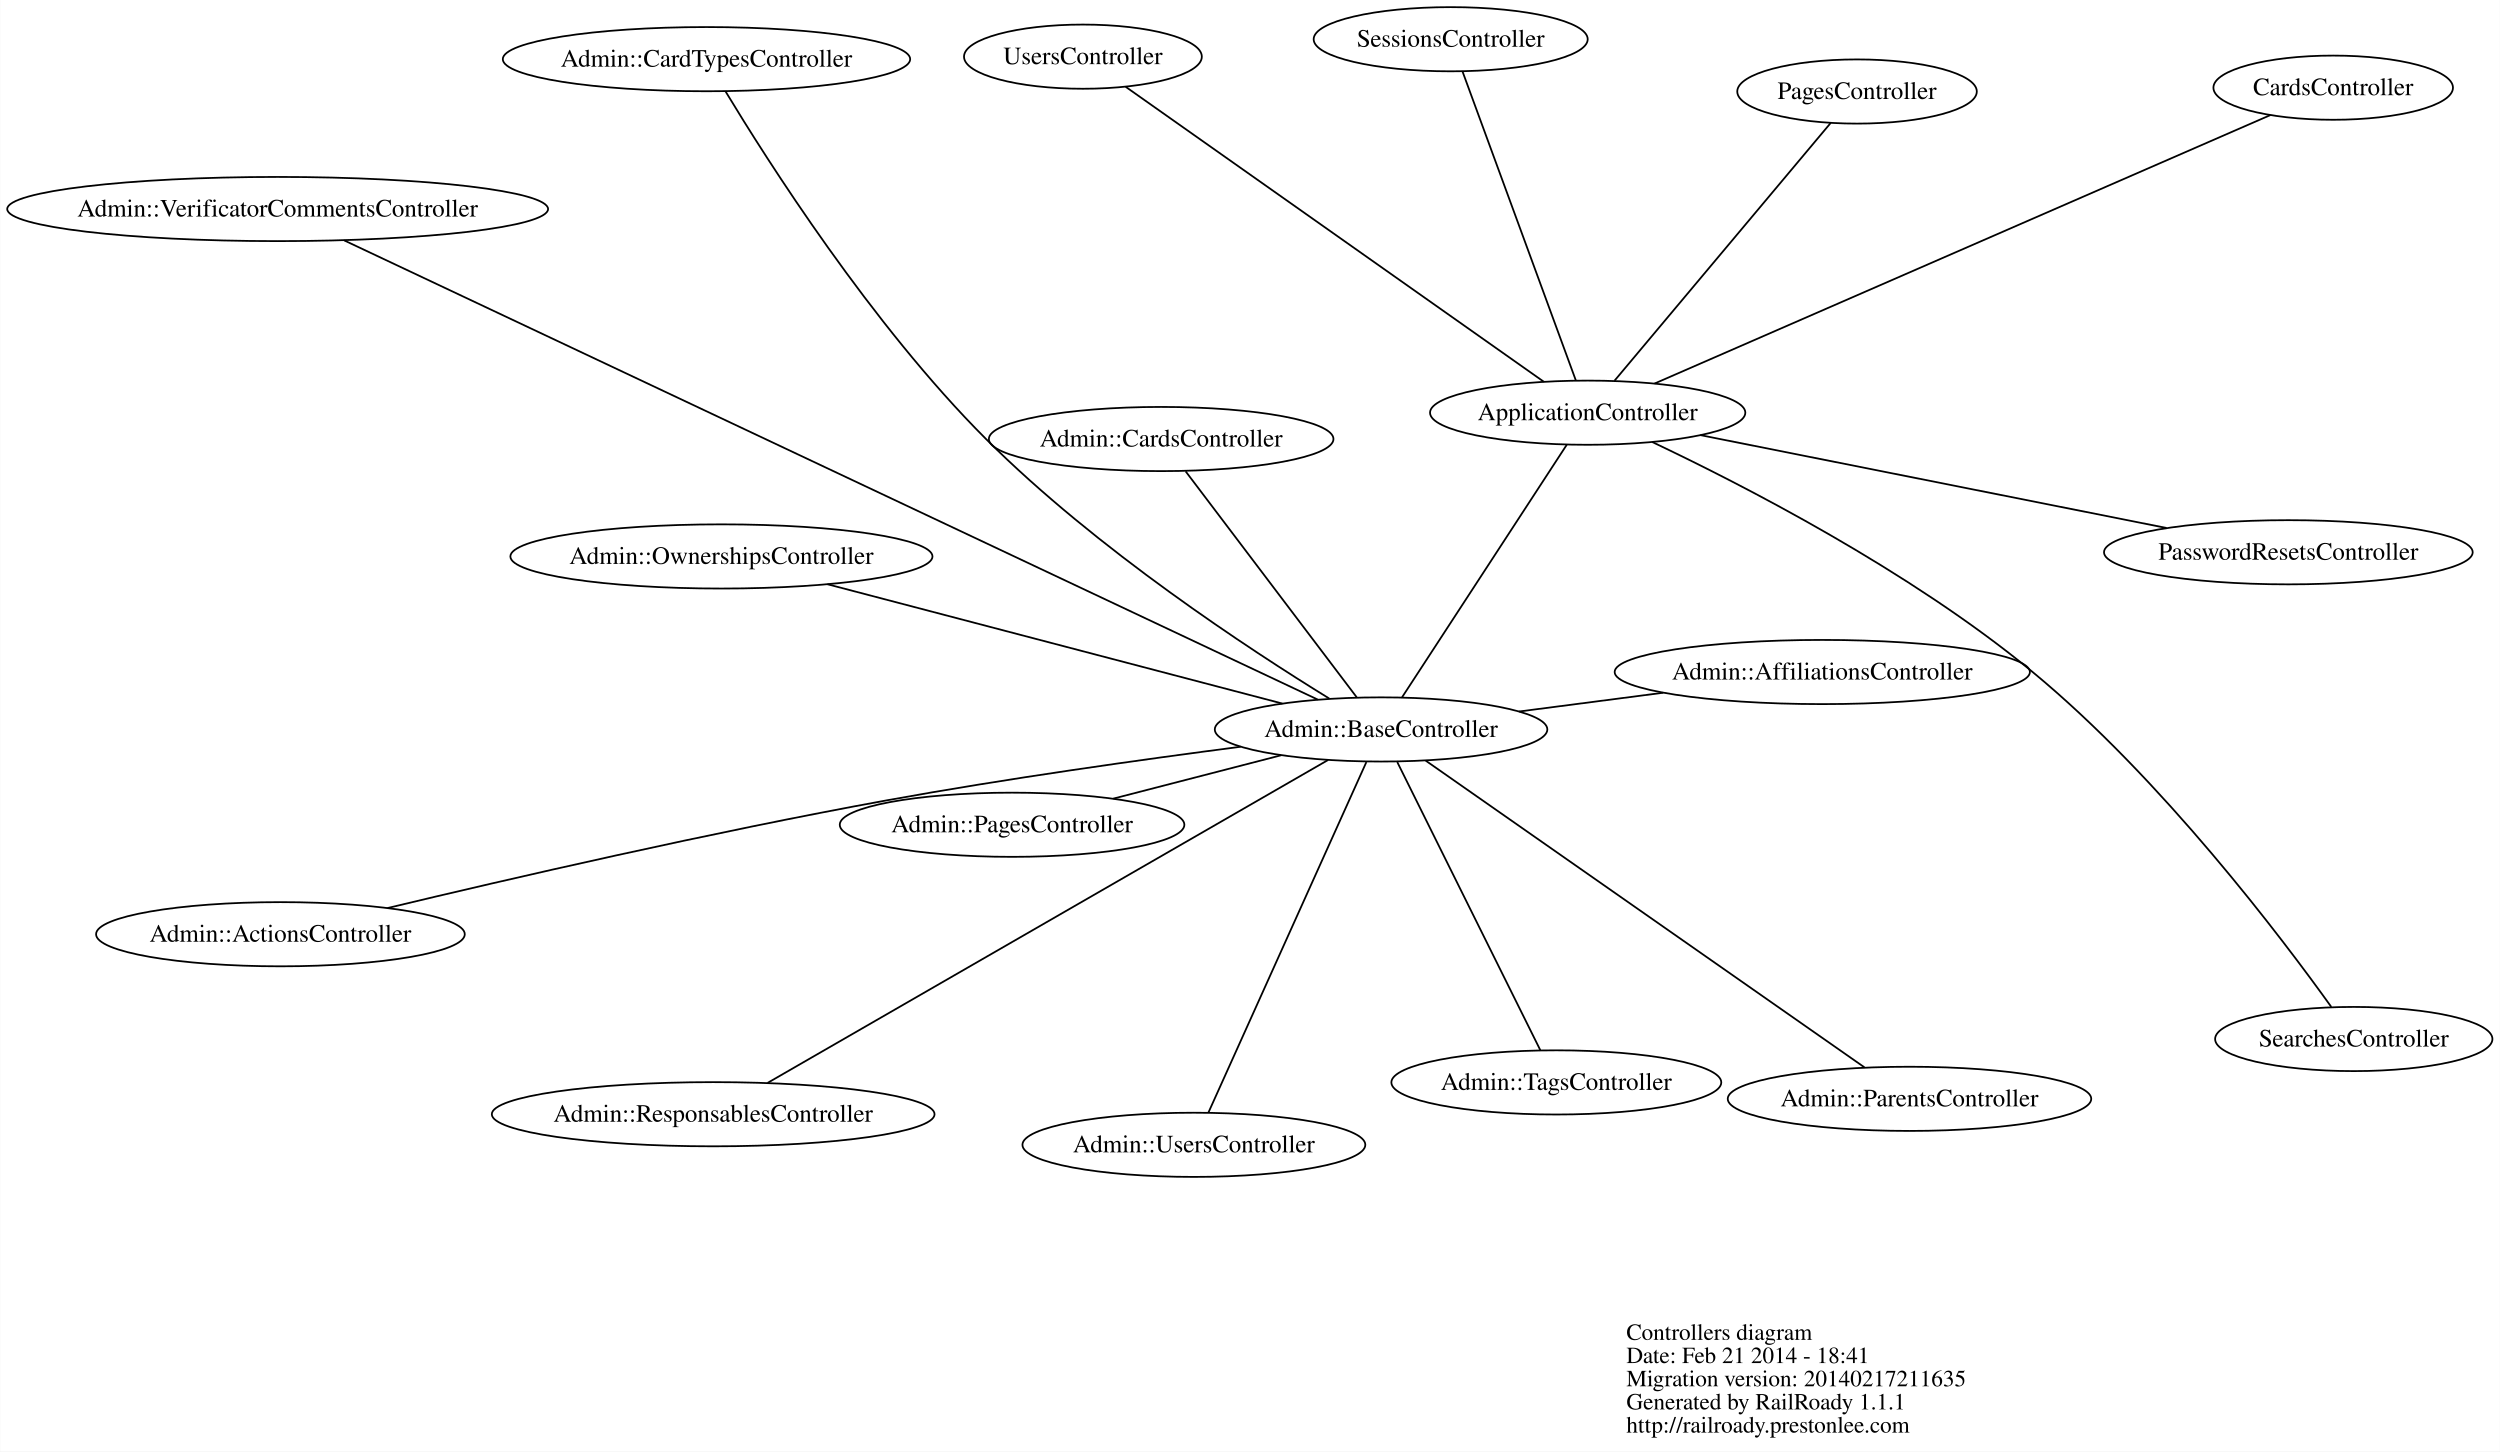
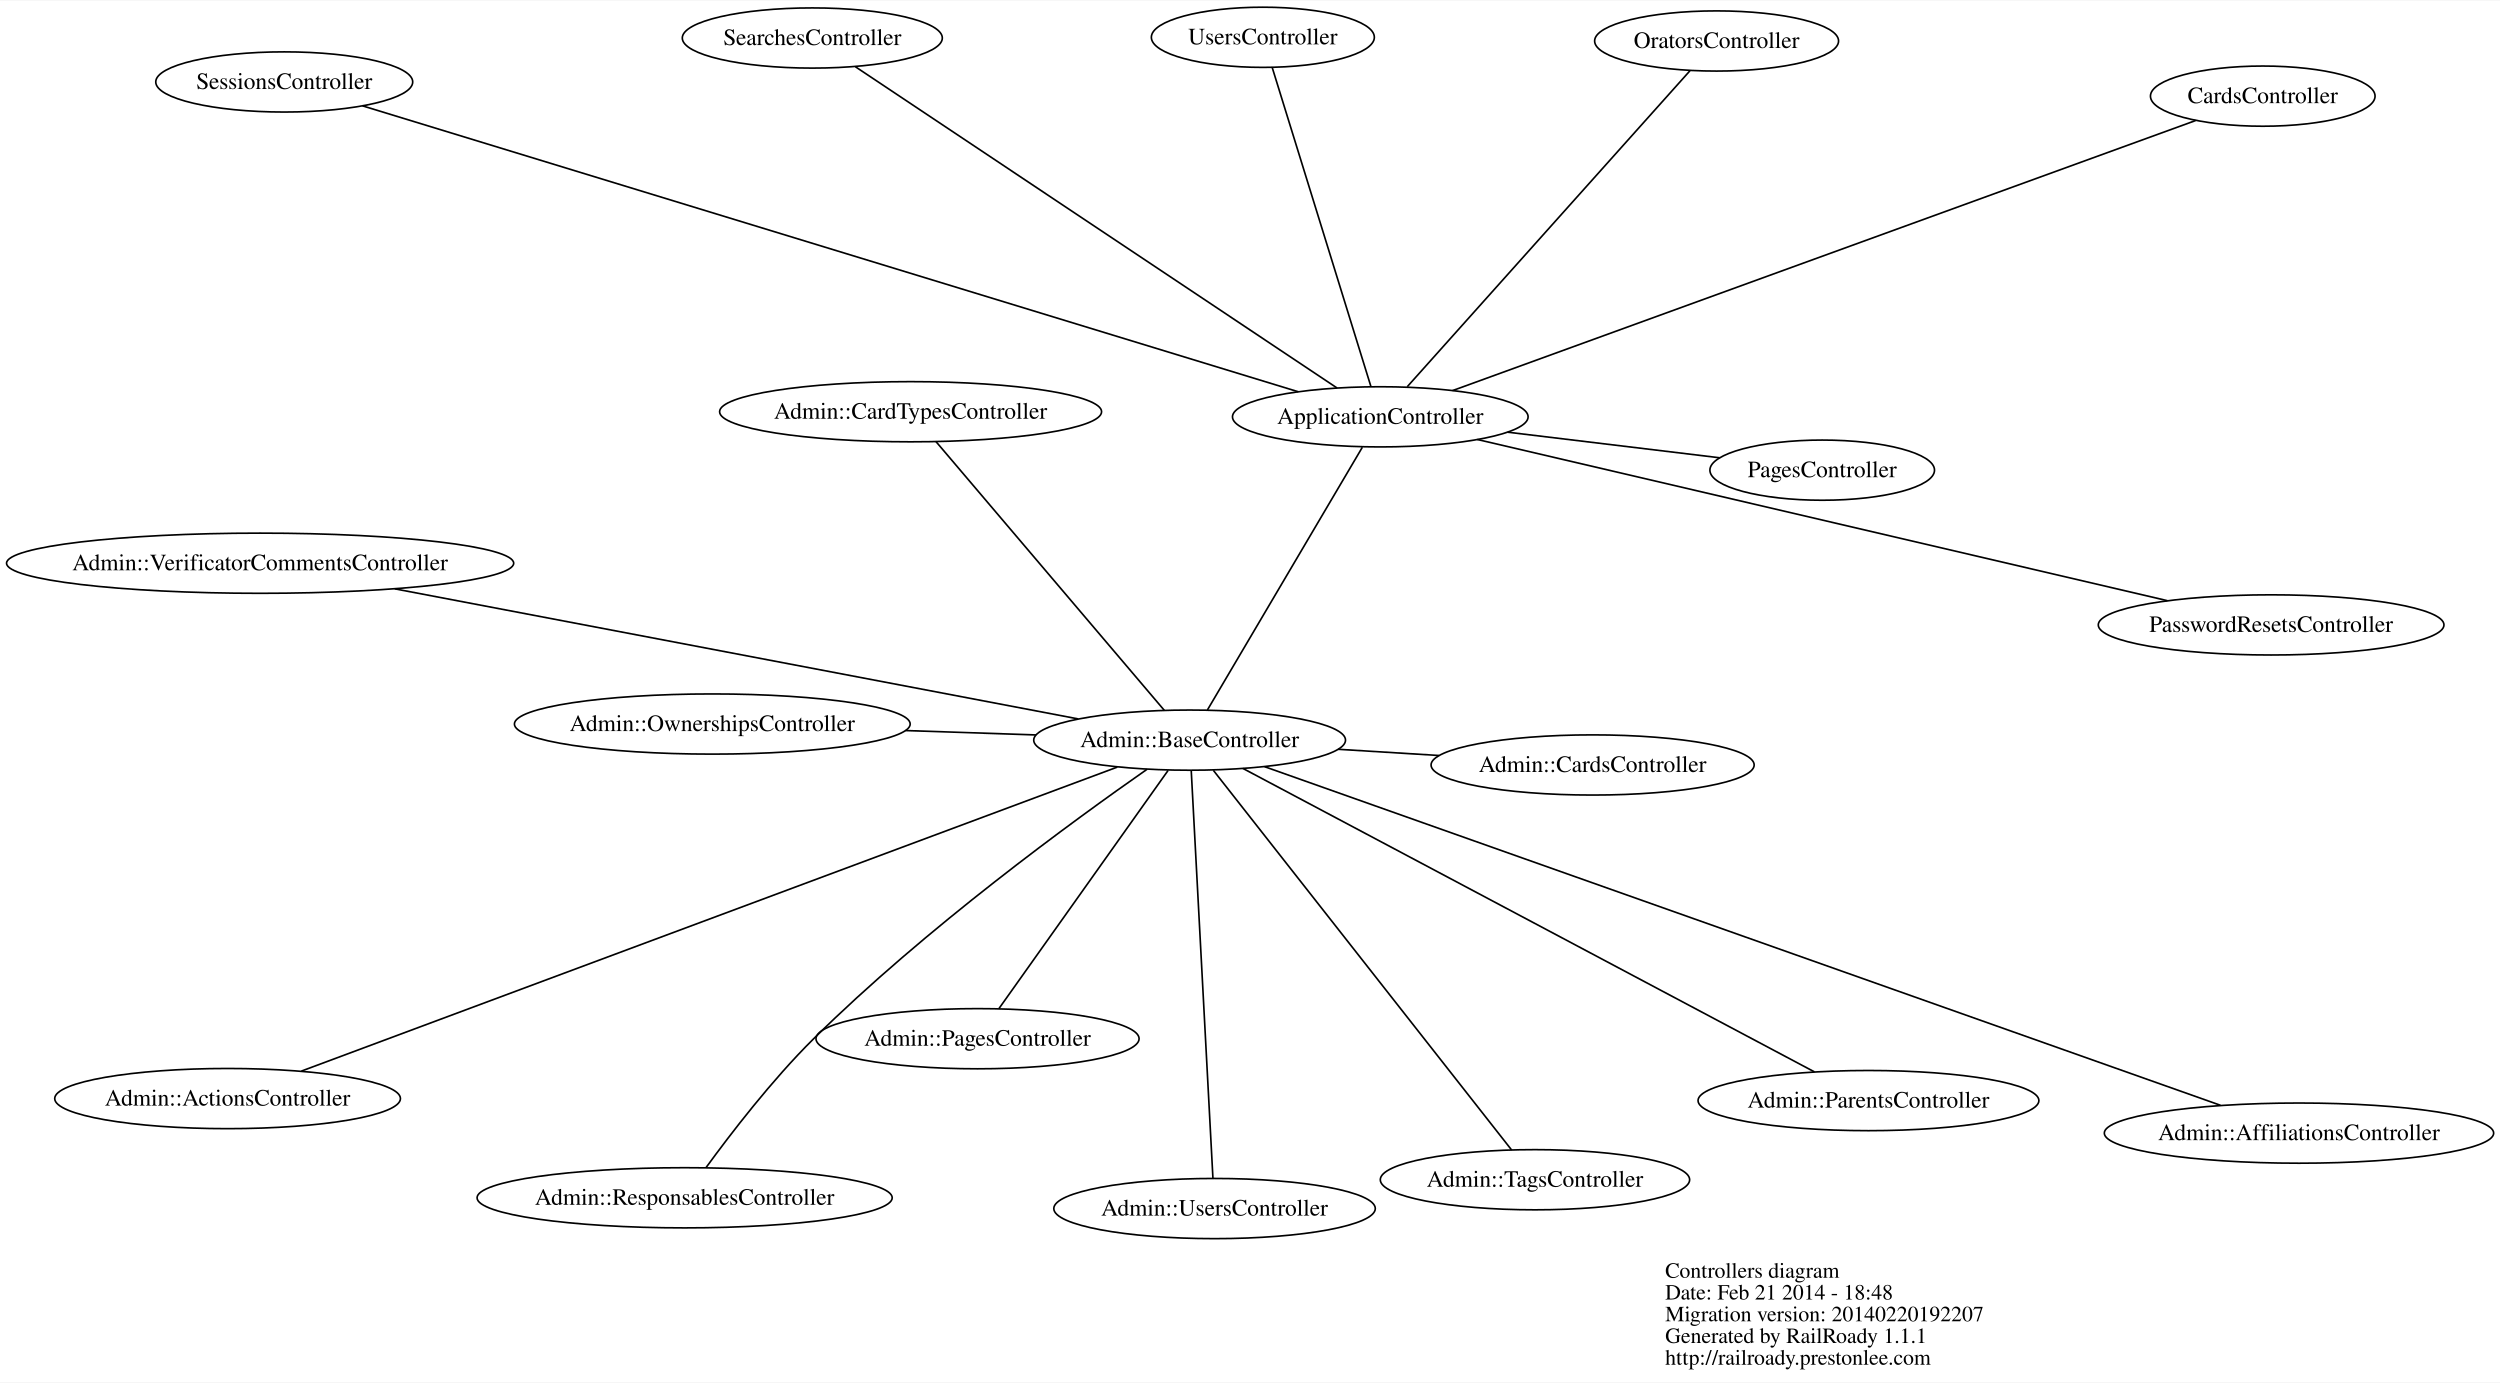
- <svg xmlns="http://www.w3.org/2000/svg" width="1402pt" height="814pt" viewBox="0.00 0.00 1401.84 814.06">
-   <g id="graph0" class="graph" transform="scale(1 1) rotate(0) translate(4 810.061)">
-     <polygon fill="white" stroke="none" points="-4,4 -4,-810.061 1397.84,-810.061 1397.84,4 -4,4" />
+ <svg xmlns="http://www.w3.org/2000/svg" width="1495pt" height="827pt" viewBox="0.00 0.00 1495.33 826.57">
+   <g id="graph0" class="graph" transform="scale(1 1) rotate(0) translate(4 822.568)">
+     <polygon fill="white" stroke="none" points="-4,4 -4,-822.568 1491.33,-822.568 1491.33,4 -4,4" />
    <g id="node1" class="node">
-       <text text-anchor="start" x="908" y="-58.6" font-family="Times,serif" font-size="13.00">Controllers diagram</text>
-       <text text-anchor="start" x="908" y="-45.6" font-family="Times,serif" font-size="13.00">Date: Feb 21 2014 - 18:41</text>
-       <text text-anchor="start" x="908" y="-32.6" font-family="Times,serif" font-size="13.00">Migration version: 20140217211635</text>
-       <text text-anchor="start" x="908" y="-19.6" font-family="Times,serif" font-size="13.00">Generated by RailRoady 1.1.1</text>
-       <text text-anchor="start" x="908" y="-6.6" font-family="Times,serif" font-size="13.00">http://railroady.prestonlee.com</text>
+       <text text-anchor="start" x="992" y="-58.6" font-family="Times,serif" font-size="13.00">Controllers diagram</text>
+       <text text-anchor="start" x="992" y="-45.6" font-family="Times,serif" font-size="13.00">Date: Feb 21 2014 - 18:48</text>
+       <text text-anchor="start" x="992" y="-32.6" font-family="Times,serif" font-size="13.00">Migration version: 20140220192207</text>
+       <text text-anchor="start" x="992" y="-19.6" font-family="Times,serif" font-size="13.00">Generated by RailRoady 1.1.1</text>
+       <text text-anchor="start" x="992" y="-6.6" font-family="Times,serif" font-size="13.00">http://railroady.prestonlee.com</text>
    </g>
    <g id="node2" class="node">
-       <ellipse fill="none" stroke="black" cx="153.145" cy="-286.108" rx="103.394" ry="18" />
-       <text text-anchor="middle" x="153.145" y="-281.908" font-family="Times,serif" font-size="14.00">Admin::ActionsController</text>
+       <ellipse fill="none" stroke="black" cx="132.124" cy="-165.785" rx="103.394" ry="18" />
+       <text text-anchor="middle" x="132.124" y="-161.585" font-family="Times,serif" font-size="14.00">Admin::ActionsController</text>
    </g>
    <g id="node3" class="node">
-       <ellipse fill="none" stroke="black" cx="1017.88" cy="-433.164" rx="116.449" ry="18" />
-       <text text-anchor="middle" x="1017.88" y="-428.964" font-family="Times,serif" font-size="14.00">Admin::AffiliationsController</text>
+       <ellipse fill="none" stroke="black" cx="1371.1" cy="-145.121" rx="116.449" ry="18" />
+       <text text-anchor="middle" x="1371.1" y="-140.921" font-family="Times,serif" font-size="14.00">Admin::AffiliationsController</text>
    </g>
    <g id="node4" class="node">
-       <ellipse fill="none" stroke="black" cx="770.43" cy="-400.953" rx="93.253" ry="18" />
-       <text text-anchor="middle" x="770.43" y="-396.753" font-family="Times,serif" font-size="14.00">Admin::BaseController</text>
+       <ellipse fill="none" stroke="black" cx="707.548" cy="-380.177" rx="93.253" ry="18" />
+       <text text-anchor="middle" x="707.548" y="-375.977" font-family="Times,serif" font-size="14.00">Admin::BaseController</text>
    </g>
    <g id="edge1" class="edge">
-       <path fill="none" stroke="black" d="M691.723,-391.265C636.183,-384.04 560.123,-373.362 493.606,-361.269 394.745,-343.297 280.941,-317.03 213.141,-300.782" />
+       <path fill="none" stroke="black" d="M664.297,-364.063C557.789,-324.38 283.713,-222.265 176.271,-182.234" />
    </g>
    <g id="edge2" class="edge">
-       <path fill="none" stroke="black" d="M847.707,-411.012C873.374,-414.353 902.16,-418.101 928.653,-421.549" />
+       <path fill="none" stroke="black" d="M752.375,-364.298C872.616,-321.704 1201.46,-205.214 1324.14,-161.758" />
    </g>
    <g id="node5" class="node">
-       <ellipse fill="none" stroke="black" cx="392.098" cy="-776.883" rx="114.242" ry="18" />
-       <text text-anchor="middle" x="392.098" y="-772.683" font-family="Times,serif" font-size="14.00">Admin::CardTypesController</text>
+       <ellipse fill="none" stroke="black" cx="540.656" cy="-576.606" rx="114.242" ry="18" />
+       <text text-anchor="middle" x="540.656" y="-572.406" font-family="Times,serif" font-size="14.00">Admin::CardTypesController</text>
    </g>
    <g id="edge4" class="edge">
-       <path fill="none" stroke="black" d="M741.374,-418.284C696.875,-445.67 610.537,-502.201 548.93,-563.774 484.598,-628.072 425.962,-720.392 402.695,-758.924" />
+       <path fill="none" stroke="black" d="M692.443,-397.956C660.749,-435.259 587.616,-521.335 555.847,-558.727" />
    </g>
    <g id="node6" class="node">
-       <ellipse fill="none" stroke="black" cx="647.098" cy="-563.836" rx="96.636" ry="18" />
-       <text text-anchor="middle" x="647.098" y="-559.636" font-family="Times,serif" font-size="14.00">Admin::CardsController</text>
+       <ellipse fill="none" stroke="black" cx="948.596" cy="-365.322" rx="96.636" ry="18" />
+       <text text-anchor="middle" x="948.596" y="-361.122" font-family="Times,serif" font-size="14.00">Admin::CardsController</text>
    </g>
    <g id="edge5" class="edge">
-       <path fill="none" stroke="black" d="M756.76,-419.006C733.053,-450.316 684.579,-514.336 660.829,-545.701" />
+       <path fill="none" stroke="black" d="M796.278,-374.709C816.012,-373.493 836.97,-372.201 856.822,-370.978" />
    </g>
    <g id="node7" class="node">
-       <ellipse fill="none" stroke="black" cx="400.477" cy="-497.982" rx="118.369" ry="18" />
-       <text text-anchor="middle" x="400.477" y="-493.782" font-family="Times,serif" font-size="14.00">Admin::OwnershipsController</text>
+       <ellipse fill="none" stroke="black" cx="422.051" cy="-389.808" rx="118.369" ry="18" />
+       <text text-anchor="middle" x="422.051" y="-385.608" font-family="Times,serif" font-size="14.00">Admin::OwnershipsController</text>
    </g>
    <g id="edge6" class="edge">
-       <path fill="none" stroke="black" d="M715.045,-415.479C646.51,-433.454 530.281,-463.938 459.923,-482.391" />
+       <path fill="none" stroke="black" d="M615.643,-383.278C590.785,-384.116 563.56,-385.035 537.584,-385.911" />
    </g>
    <g id="node8" class="node">
-       <ellipse fill="none" stroke="black" cx="563.478" cy="-347.502" rx="96.636" ry="18" />
-       <text text-anchor="middle" x="563.478" y="-343.302" font-family="Times,serif" font-size="14.00">Admin::PagesController</text>
+       <ellipse fill="none" stroke="black" cx="580.698" cy="-201.587" rx="96.636" ry="18" />
+       <text text-anchor="middle" x="580.698" y="-197.387" font-family="Times,serif" font-size="14.00">Admin::PagesController</text>
    </g>
    <g id="edge7" class="edge">
-       <path fill="none" stroke="black" d="M714.426,-386.488C685.218,-378.944 649.566,-369.736 620.247,-362.164" />
+       <path fill="none" stroke="black" d="M694.687,-362.07C670.311,-327.752 617.66,-253.626 593.405,-219.476" />
    </g>
    <g id="node9" class="node">
-       <ellipse fill="none" stroke="black" cx="1066.79" cy="-193.788" rx="101.94" ry="18" />
-       <text text-anchor="middle" x="1066.79" y="-189.588" font-family="Times,serif" font-size="14.00">Admin::ParentsController</text>
+       <ellipse fill="none" stroke="black" cx="1113.59" cy="-164.582" rx="101.94" ry="18" />
+       <text text-anchor="middle" x="1113.59" y="-160.382" font-family="Times,serif" font-size="14.00">Admin::ParentsController</text>
    </g>
    <g id="edge8" class="edge">
-       <path fill="none" stroke="black" d="M795.442,-383.468C851.261,-344.449 985.479,-250.626 1041.53,-211.445" />
+       <path fill="none" stroke="black" d="M739.409,-363.26C815.126,-323.057 1005.18,-222.142 1081.32,-181.719" />
    </g>
    <g id="node10" class="node">
-       <ellipse fill="none" stroke="black" cx="395.852" cy="-185.157" rx="124.157" ry="18" />
-       <text text-anchor="middle" x="395.852" y="-180.957" font-family="Times,serif" font-size="14.00">Admin::ResponsablesController</text>
+       <ellipse fill="none" stroke="black" cx="405.505" cy="-106.437" rx="124.157" ry="18" />
+       <text text-anchor="middle" x="405.505" y="-102.237" font-family="Times,serif" font-size="14.00">Admin::ResponsablesController</text>
    </g>
    <g id="edge9" class="edge">
-       <path fill="none" stroke="black" d="M740.725,-383.839C670.904,-343.615 496.939,-243.394 426.344,-202.724" />
+       <path fill="none" stroke="black" d="M682.116,-362.77C638.816,-332.54 549.009,-267.249 482.533,-201.435 457.636,-176.786 432.834,-144.447 418.347,-124.571" />
    </g>
    <g id="node11" class="node">
-       <ellipse fill="none" stroke="black" cx="868.721" cy="-202.995" rx="92.518" ry="18" />
-       <text text-anchor="middle" x="868.721" y="-198.795" font-family="Times,serif" font-size="14.00">Admin::TagsController</text>
+       <ellipse fill="none" stroke="black" cx="914.116" cy="-117.238" rx="92.518" ry="18" />
+       <text text-anchor="middle" x="914.116" y="-113.038" font-family="Times,serif" font-size="14.00">Admin::TagsController</text>
    </g>
    <g id="edge10" class="edge">
-       <path fill="none" stroke="black" d="M779.501,-382.684C798.273,-344.877 841.183,-258.456 859.814,-220.934" />
+       <path fill="none" stroke="black" d="M721.746,-362.105C759.574,-313.954 862.464,-182.986 900.092,-135.09" />
    </g>
    <g id="node12" class="node">
-       <ellipse fill="none" stroke="black" cx="665.447" cy="-168" rx="96.152" ry="18" />
-       <text text-anchor="middle" x="665.447" y="-163.8" font-family="Times,serif" font-size="14.00">Admin::UsersController</text>
+       <ellipse fill="none" stroke="black" cx="722.46" cy="-100" rx="96.152" ry="18" />
+       <text text-anchor="middle" x="722.46" y="-95.8" font-family="Times,serif" font-size="14.00">Admin::UsersController</text>
    </g>
    <g id="edge11" class="edge">
-       <path fill="none" stroke="black" d="M762.193,-382.673C742.567,-339.126 693.233,-229.656 673.647,-186.194" />
+       <path fill="none" stroke="black" d="M708.526,-361.794C711.235,-310.906 718.808,-168.618 721.497,-118.087" />
    </g>
    <g id="node13" class="node">
-       <ellipse fill="none" stroke="black" cx="151.585" cy="-692.829" rx="151.67" ry="18" />
-       <text text-anchor="middle" x="151.585" y="-688.629" font-family="Times,serif" font-size="14.00">Admin::VerificatorCommentsController</text>
+       <ellipse fill="none" stroke="black" cx="151.585" cy="-485.993" rx="151.67" ry="18" />
+       <text text-anchor="middle" x="151.585" y="-481.793" font-family="Times,serif" font-size="14.00">Admin::VerificatorCommentsController</text>
    </g>
    <g id="edge12" class="edge">
-       <path fill="none" stroke="black" d="M734.936,-417.694C626.425,-468.872 299.768,-622.939 188.882,-675.238" />
+       <path fill="none" stroke="black" d="M641.038,-392.836C538.574,-412.338 342.433,-449.669 232.099,-470.669" />
    </g>
    <g id="node14" class="node">
-       <ellipse fill="none" stroke="black" cx="886.305" cy="-578.606" rx="88.417" ry="18" />
-       <text text-anchor="middle" x="886.305" y="-574.406" font-family="Times,serif" font-size="14.00">ApplicationController</text>
+       <ellipse fill="none" stroke="black" cx="821.596" cy="-573.551" rx="88.417" ry="18" />
+       <text text-anchor="middle" x="821.596" y="-569.351" font-family="Times,serif" font-size="14.00">ApplicationController</text>
    </g>
    <g id="edge3" class="edge">
-       <path fill="none" stroke="black" d="M874.557,-560.594C852.348,-526.544 804.443,-453.099 782.21,-419.012" />
+       <path fill="none" stroke="black" d="M810.867,-555.358C789.075,-518.409 739.864,-434.97 718.166,-398.18" />
    </g>
    <g id="node15" class="node">
-       <ellipse fill="none" stroke="black" cx="1304.42" cy="-760.885" rx="67.177" ry="18" />
-       <text text-anchor="middle" x="1304.42" y="-756.685" font-family="Times,serif" font-size="14.00">CardsController</text>
+       <ellipse fill="none" stroke="black" cx="1349.43" cy="-765.372" rx="67.177" ry="18" />
+       <text text-anchor="middle" x="1349.43" y="-761.172" font-family="Times,serif" font-size="14.00">CardsController</text>
    </g>
    <g id="edge13" class="edge">
-       <path fill="none" stroke="black" d="M923.779,-594.942C1003.96,-629.896 1191.18,-711.518 1269.26,-745.555" />
+       <path fill="none" stroke="black" d="M864.791,-589.248C964.999,-625.665 1212.13,-715.477 1309.28,-750.783" />
    </g>
    <g id="node16" class="node">
-       <ellipse fill="none" stroke="black" cx="1037.37" cy="-758.735" rx="67.177" ry="18" />
-       <text text-anchor="middle" x="1037.37" y="-754.535" font-family="Times,serif" font-size="14.00">PagesController</text>
+       <ellipse fill="none" stroke="black" cx="1022.75" cy="-798.361" rx="72.957" ry="18" />
+       <text text-anchor="middle" x="1022.75" y="-794.161" font-family="Times,serif" font-size="14.00">OratorsController</text>
    </g>
    <g id="edge14" class="edge">
-       <path fill="none" stroke="black" d="M901.343,-596.536C930.374,-631.152 993.814,-706.796 1022.62,-741.143" />
+       <path fill="none" stroke="black" d="M837.718,-591.568C875.476,-633.766 969.278,-738.597 1006.83,-780.57" />
    </g>
    <g id="node17" class="node">
-       <ellipse fill="none" stroke="black" cx="1279.27" cy="-500.327" rx="103.394" ry="18" />
-       <text text-anchor="middle" x="1279.27" y="-496.127" font-family="Times,serif" font-size="14.00">PasswordResetsController</text>
+       <ellipse fill="none" stroke="black" cx="1085.92" cy="-541.661" rx="67.177" ry="18" />
+       <text text-anchor="middle" x="1085.92" y="-537.461" font-family="Times,serif" font-size="14.00">PagesController</text>
    </g>
    <g id="edge15" class="edge">
-       <path fill="none" stroke="black" d="M949.442,-566.029C1021.04,-551.767 1137.36,-528.596 1211.01,-513.925" />
+       <path fill="none" stroke="black" d="M897.694,-564.369C937.957,-559.512 986.742,-553.626 1024.56,-549.064" />
    </g>
    <g id="node18" class="node">
-       <ellipse fill="none" stroke="black" cx="1315.96" cy="-227.338" rx="77.768" ry="18" />
-       <text text-anchor="middle" x="1315.96" y="-223.138" font-family="Times,serif" font-size="14.00">SearchesController</text>
+       <ellipse fill="none" stroke="black" cx="1354.43" cy="-449.096" rx="103.394" ry="18" />
+       <text text-anchor="middle" x="1354.43" y="-444.896" font-family="Times,serif" font-size="14.00">PasswordResetsController</text>
    </g>
    <g id="edge16" class="edge">
-       <path fill="none" stroke="black" d="M922.49,-562.163C973.197,-538.132 1066.89,-490.049 1135.7,-433.291 1208.1,-373.576 1276.08,-283.419 1303.36,-245.332" />
+       <path fill="none" stroke="black" d="M879.633,-559.995C980.779,-536.37 1188.46,-487.861 1292.36,-463.593" />
    </g>
    <g id="node19" class="node">
-       <ellipse fill="none" stroke="black" cx="809.471" cy="-788.061" rx="76.85" ry="18" />
-       <text text-anchor="middle" x="809.471" y="-783.861" font-family="Times,serif" font-size="14.00">SessionsController</text>
+       <ellipse fill="none" stroke="black" cx="481.87" cy="-800.139" rx="77.768" ry="18" />
+       <text text-anchor="middle" x="481.87" y="-795.939" font-family="Times,serif" font-size="14.00">SearchesController</text>
    </g>
    <g id="edge17" class="edge">
-       <path fill="none" stroke="black" d="M879.621,-596.827C865.053,-636.539 830.588,-730.493 816.085,-770.031" />
+       <path fill="none" stroke="black" d="M795.783,-590.768C732.606,-632.905 570.78,-740.839 507.644,-782.949" />
    </g>
    <g id="node20" class="node">
-       <ellipse fill="none" stroke="black" cx="603.214" cy="-778.281" rx="66.692" ry="18" />
-       <text text-anchor="middle" x="603.214" y="-774.081" font-family="Times,serif" font-size="14.00">UsersController</text>
+       <ellipse fill="none" stroke="black" cx="166.012" cy="-773.855" rx="76.85" ry="18" />
+       <text text-anchor="middle" x="166.012" y="-769.655" font-family="Times,serif" font-size="14.00">SessionsController</text>
    </g>
    <g id="edge18" class="edge">
-       <path fill="none" stroke="black" d="M861.678,-595.976C807.87,-633.929 680.383,-723.851 627.182,-761.375" />
+       <path fill="none" stroke="black" d="M772.589,-588.524C650.265,-625.898 332.748,-722.911 212.811,-759.557" />
+     </g>
+     <g id="node21" class="node">
+       <ellipse fill="none" stroke="black" cx="751.354" cy="-800.568" rx="66.692" ry="18" />
+       <text text-anchor="middle" x="751.354" y="-796.368" font-family="Times,serif" font-size="14.00">UsersController</text>
+     </g>
+     <g id="edge19" class="edge">
+       <path fill="none" stroke="black" d="M815.967,-591.745C802.782,-634.357 770.027,-740.217 756.912,-782.603" />
    </g>
  </g>
</svg>
